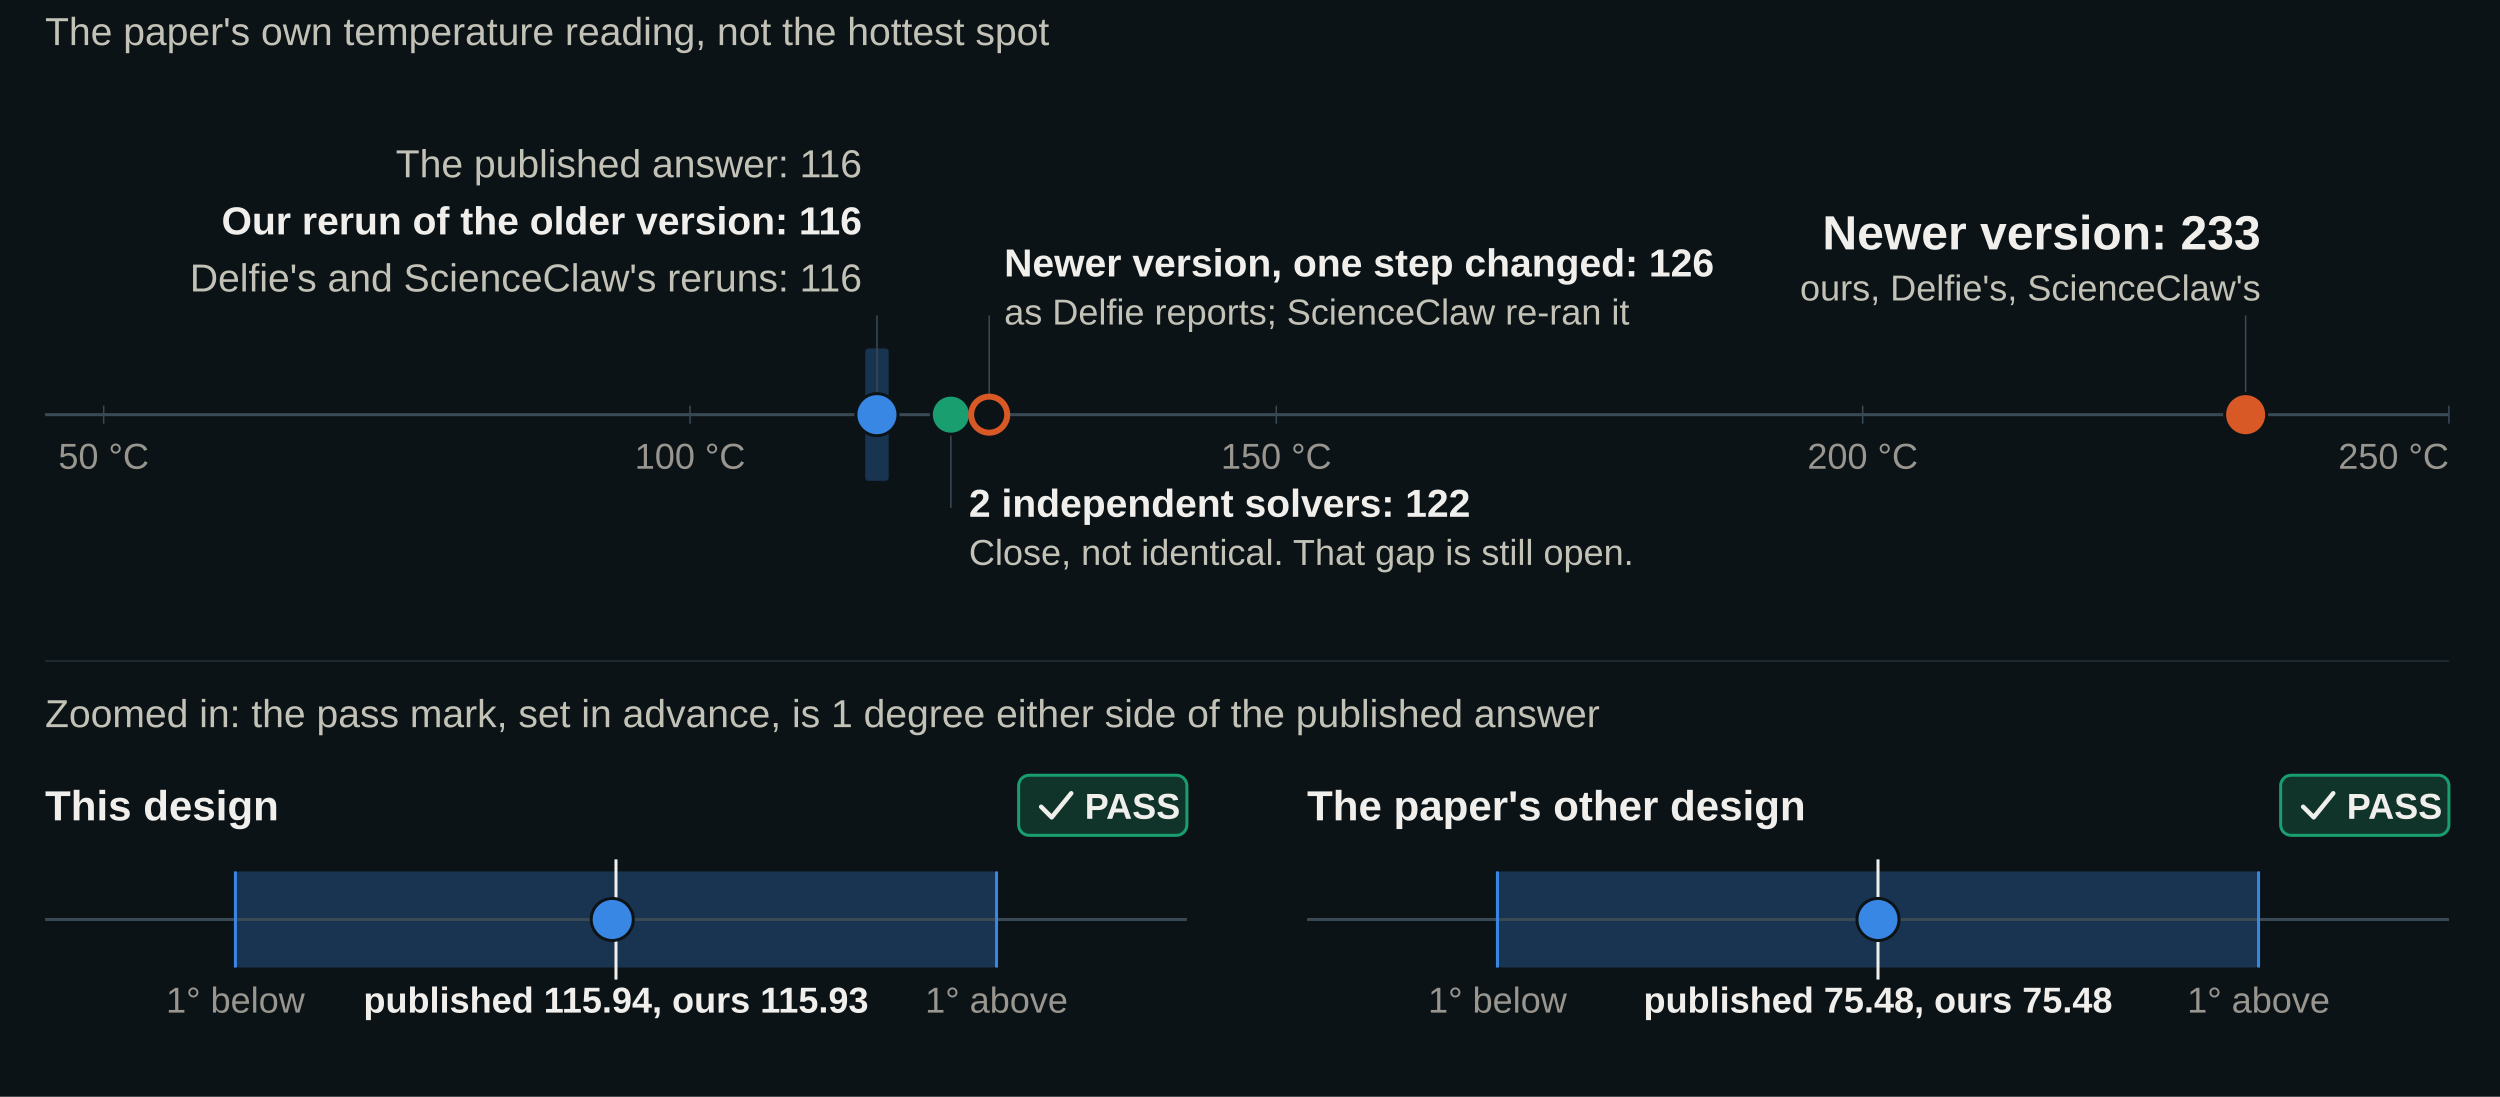
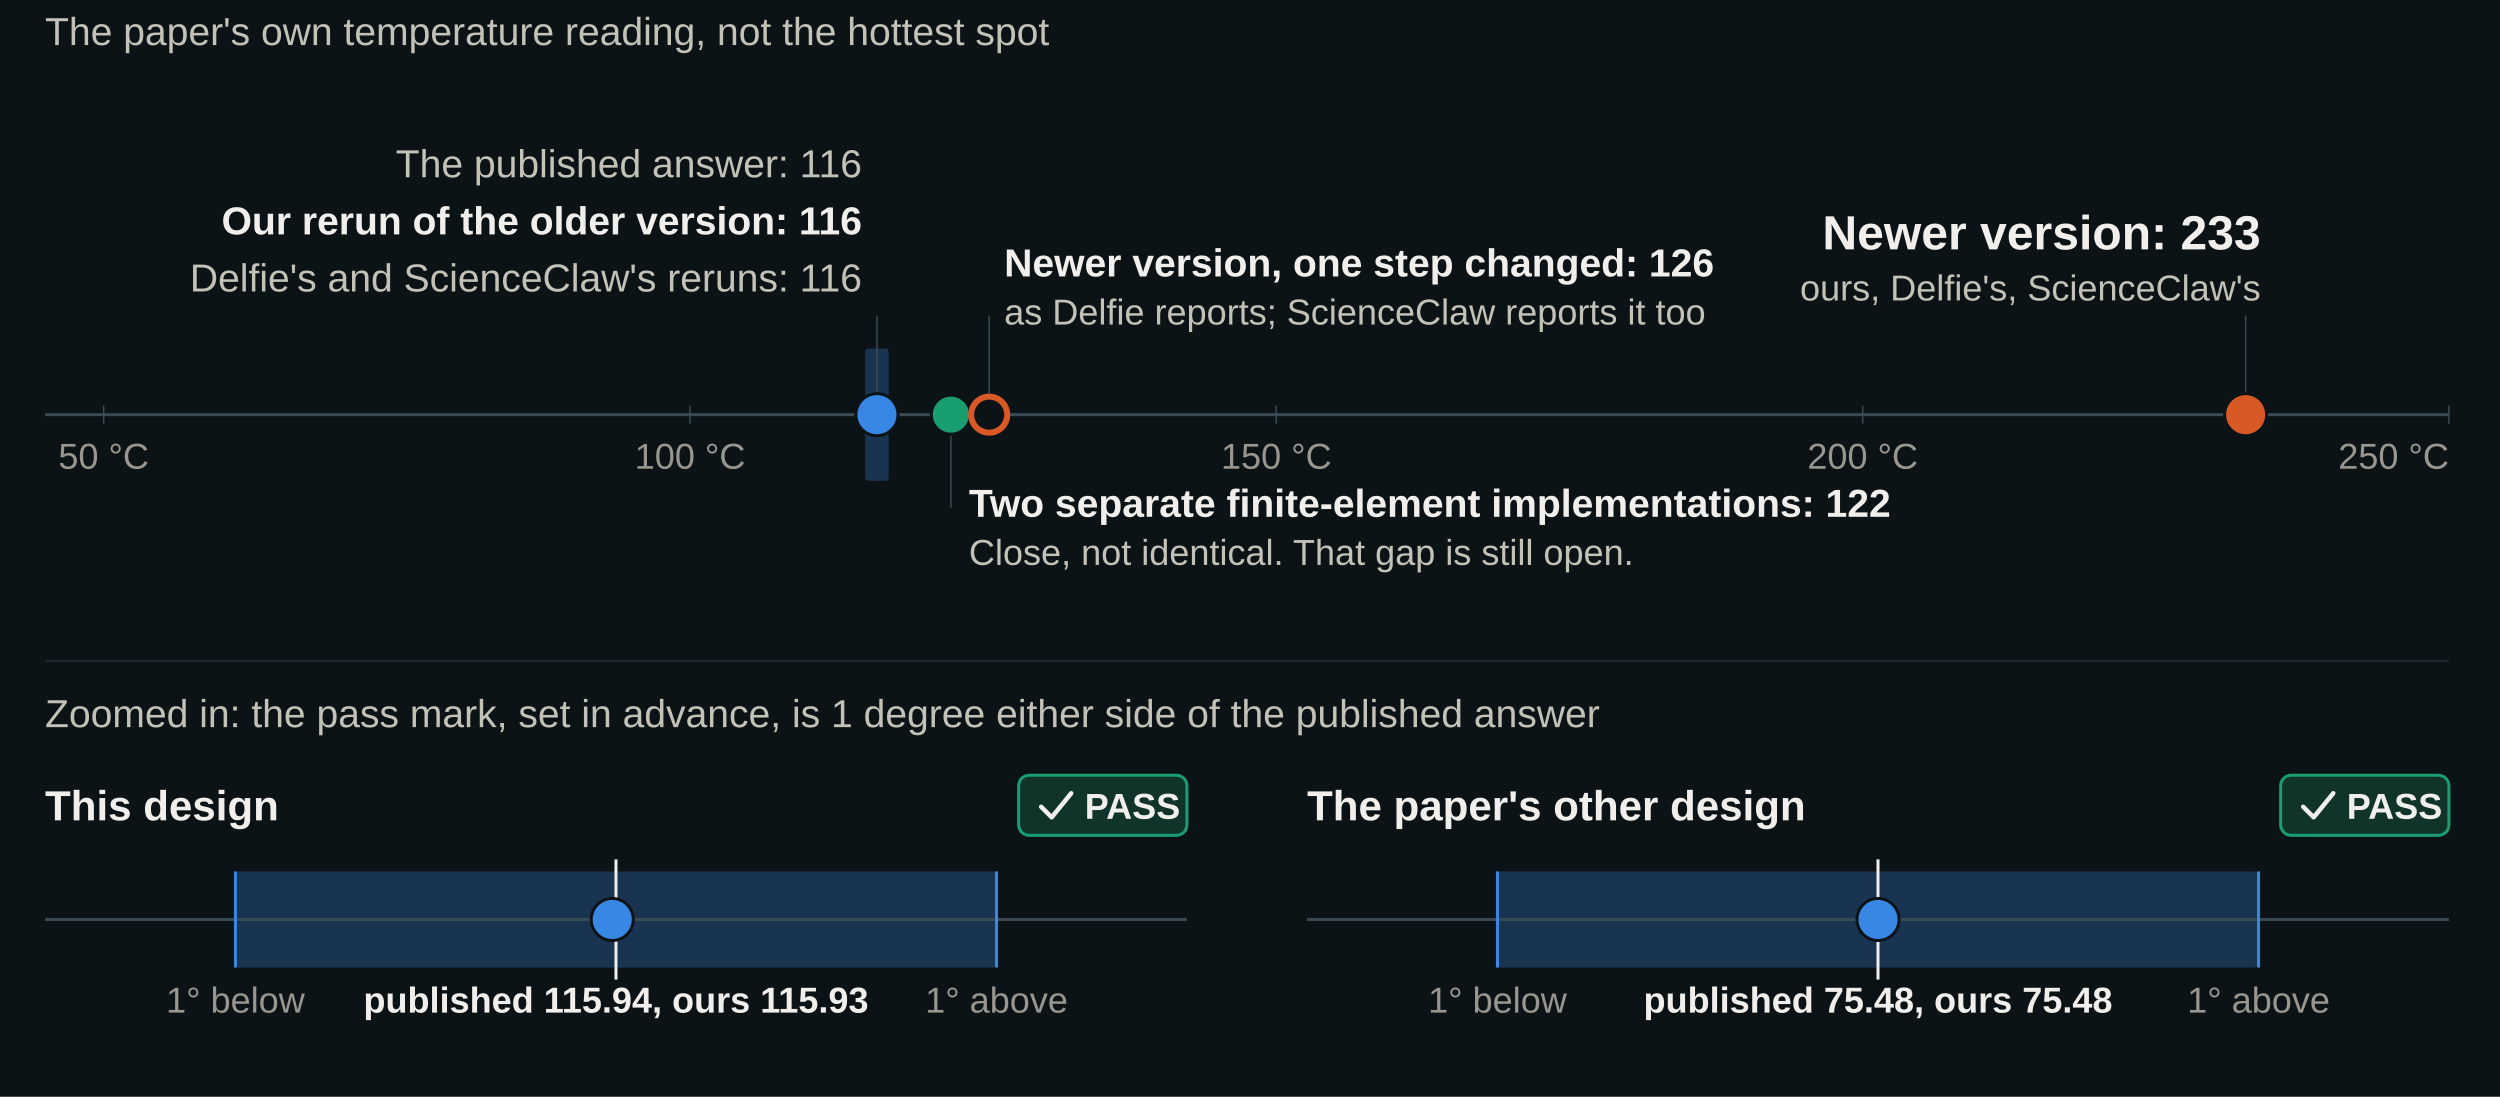
- <svg xmlns="http://www.w3.org/2000/svg" width="1664" height="730" viewBox="0 0 1664 730" role="img" aria-label="The paper's own temperature reading, not the hottest spot. One design, every answer on one line: the published answer, our rerun of the older version and the reruns by Delfie and ScienceClaw all read 116 degrees C, inside the pass mark set in advance. Two independent solvers read 122, close but not identical. The newer version reads 233, and with one step changed, as Delfie reports and ScienceClaw re-ran, it reads 126. Zoomed in, our rerun sits on the published answer for both published designs: 115.93 against 115.94, and 75.48 against 75.48, both within the 1 degree pass mark." font-family="'Segoe UI', system-ui, -apple-system, 'Helvetica Neue', Arial, sans-serif">
+ <svg xmlns="http://www.w3.org/2000/svg" width="1664" height="730" viewBox="0 0 1664 730" role="img" aria-label="The paper's own temperature reading, not the hottest spot. One design, every answer on one line: the published answer, our rerun of the older version and the reruns by Delfie and ScienceClaw all read 116 degrees C, inside the pass mark set in advance. Two separate finite-element implementations read 122, close but not identical. The newer version reads 233, and with one step changed, as Delfie reports, and ScienceClaw reports it too, it reads 126. Zoomed in, our rerun sits on the published answer for both published designs: 115.93 against 115.94, and 75.48 against 75.48, both within the 1 degree pass mark." font-family="'Segoe UI', system-ui, -apple-system, 'Helvetica Neue', Arial, sans-serif">
  <rect width="1664" height="730" fill="#0c1317" />
  <line x1="30.0" x2="1630.0" y1="276" y2="276" stroke="#3a4a55" stroke-width="2" />
  <line x1="69.0" x2="69.0" y1="270" y2="282" stroke="#3a4a55" />
  <text x="69.0" y="312.0" font-size="24" fill="#98968f" font-weight="400" text-anchor="middle">50 °C</text>
  <line x1="459.3" x2="459.3" y1="270" y2="282" stroke="#3a4a55" />
  <text x="459.3" y="312.0" font-size="24" fill="#98968f" font-weight="400" text-anchor="middle">100 °C</text>
  <line x1="849.5" x2="849.5" y1="270" y2="282" stroke="#3a4a55" />
  <text x="849.5" y="312.0" font-size="24" fill="#98968f" font-weight="400" text-anchor="middle">150 °C</text>
  <line x1="1239.8" x2="1239.8" y1="270" y2="282" stroke="#3a4a55" />
  <text x="1239.8" y="312.0" font-size="24" fill="#98968f" font-weight="400" text-anchor="middle">200 °C</text>
  <line x1="1630.0" x2="1630.0" y1="270" y2="282" stroke="#3a4a55" />
  <text x="1630.0" y="312.0" font-size="24" fill="#98968f" font-weight="400" text-anchor="end">250 °C</text>
  <rect x="575.9" y="232" width="15.6" height="88" rx="2" fill="#3987e5" opacity="0.28" />
  <line x1="583.7" x2="583.7" y1="276" y2="210" stroke="#3a4a55" />
  <text x="573.7" y="118.0" font-size="26" fill="#c3c2b7" font-weight="400" text-anchor="end">The published answer: 116</text>
  <text x="573.7" y="156.0" font-size="26" fill="#f0efec" font-weight="600" text-anchor="end">Our rerun of the older version: 116</text>
  <text x="573.7" y="194.0" font-size="26" fill="#c3c2b7" font-weight="400" text-anchor="end">Delfie's and ScienceClaw's reruns: 116</text>
  <circle cx="583.7" cy="276" r="14" fill="#3987e5" stroke="#0c1317" stroke-width="2" />
  <line x1="632.9" x2="632.9" y1="276" y2="338" stroke="#3a4a55" />
-   <text x="644.9" y="344.0" font-size="26" fill="#f0efec" font-weight="600" text-anchor="start">2 independent solvers: 122</text>
+   <text x="644.9" y="344.0" font-size="26" fill="#f0efec" font-weight="600" text-anchor="start">Two separate finite-element implementations: 122</text>
  <text x="644.9" y="376.0" font-size="24" fill="#c3c2b7" font-weight="400" text-anchor="start">Close, not identical. That gap is still open.</text>
  <circle cx="632.9" cy="276" r="13" fill="#199e70" stroke="#0c1317" stroke-width="2" />
  <line x1="658.4" x2="658.4" y1="276" y2="210" stroke="#3a4a55" />
  <text x="668.4" y="184.0" font-size="26" fill="#f0efec" font-weight="600" text-anchor="start">Newer version, one step changed: 126</text>
-   <text x="668.4" y="216.0" font-size="24" fill="#c3c2b7" font-weight="400" text-anchor="start">as Delfie reports; ScienceClaw re-ran it</text>
+   <text x="668.4" y="216.0" font-size="24" fill="#c3c2b7" font-weight="400" text-anchor="start">as Delfie reports; ScienceClaw reports it too</text>
  <circle cx="658.4" cy="276" r="12" fill="#0c1317" stroke="#d95926" stroke-width="4" />
  <line x1="1494.7" x2="1494.7" y1="276" y2="210" stroke="#3a4a55" />
  <text x="1504.7" y="166.0" font-size="32" fill="#f0efec" font-weight="700" text-anchor="end">Newer version: 233</text>
  <text x="1504.7" y="200.0" font-size="24" fill="#c3c2b7" font-weight="400" text-anchor="end">ours, Delfie's, ScienceClaw's</text>
  <circle cx="1494.7" cy="276" r="14" fill="#d95926" stroke="#0c1317" stroke-width="2" />
  <text x="30.0" y="30.0" font-size="26" fill="#c3c2b7" font-weight="400" text-anchor="start">The paper's own temperature reading, not the hottest spot</text>
  <line x1="30.0" x2="1630.0" y1="440" y2="440" stroke="#22303a" />
  <text x="30.0" y="484.0" font-size="26" fill="#c3c2b7" font-weight="400" text-anchor="start">Zoomed in: the pass mark, set in advance, is 1 degree either side of the published answer</text>
  <text x="30.0" y="546.0" font-size="28" fill="#f0efec" font-weight="700" text-anchor="start">This design</text>
  <rect x="678.0" y="516" width="112" height="40" rx="7" fill="#10332a" stroke="#199e70" stroke-width="2" />
  <polyline points="693.0,537 700.0,544 713.0,528" fill="none" stroke="#f0efec" stroke-width="3" stroke-linecap="round" stroke-linejoin="round" />
  <text x="722.0" y="545.0" font-size="24" fill="#f0efec" font-weight="700" text-anchor="start">PASS</text>
  <rect x="156.7" y="580" width="506.7" height="64" rx="3" fill="#3987e5" opacity="0.28" />
  <line x1="30.0" x2="790.0" y1="612" y2="612" stroke="#3a4a55" stroke-width="2" />
  <line x1="156.7" x2="156.7" y1="580" y2="644" stroke="#3987e5" stroke-width="2" />
  <text x="156.7" y="674.0" font-size="24" fill="#98968f" font-weight="400" text-anchor="middle">1° below</text>
  <line x1="663.3" x2="663.3" y1="580" y2="644" stroke="#3987e5" stroke-width="2" />
  <text x="663.3" y="674.0" font-size="24" fill="#98968f" font-weight="400" text-anchor="middle">1° above</text>
  <line x1="410.0" x2="410.0" y1="572" y2="652" stroke="#f0efec" stroke-width="2" />
  <circle cx="407.5" cy="612" r="14" fill="#3987e5" stroke="#0c1317" stroke-width="2" />
  <text x="410.0" y="674.0" font-size="24" fill="#f0efec" font-weight="600" text-anchor="middle">published 115.94, ours 115.93</text>
  <text x="870.0" y="546.0" font-size="28" fill="#f0efec" font-weight="700" text-anchor="start">The paper's other design</text>
  <rect x="1518.0" y="516" width="112" height="40" rx="7" fill="#10332a" stroke="#199e70" stroke-width="2" />
  <polyline points="1533.0,537 1540.0,544 1553.0,528" fill="none" stroke="#f0efec" stroke-width="3" stroke-linecap="round" stroke-linejoin="round" />
  <text x="1562.0" y="545.0" font-size="24" fill="#f0efec" font-weight="700" text-anchor="start">PASS</text>
  <rect x="996.7" y="580" width="506.7" height="64" rx="3" fill="#3987e5" opacity="0.28" />
  <line x1="870.0" x2="1630.0" y1="612" y2="612" stroke="#3a4a55" stroke-width="2" />
  <line x1="996.7" x2="996.7" y1="580" y2="644" stroke="#3987e5" stroke-width="2" />
  <text x="996.7" y="674.0" font-size="24" fill="#98968f" font-weight="400" text-anchor="middle">1° below</text>
  <line x1="1503.3" x2="1503.3" y1="580" y2="644" stroke="#3987e5" stroke-width="2" />
  <text x="1503.3" y="674.0" font-size="24" fill="#98968f" font-weight="400" text-anchor="middle">1° above</text>
  <line x1="1250.0" x2="1250.0" y1="572" y2="652" stroke="#f0efec" stroke-width="2" />
  <circle cx="1250.0" cy="612" r="14" fill="#3987e5" stroke="#0c1317" stroke-width="2" />
  <text x="1250.0" y="674.0" font-size="24" fill="#f0efec" font-weight="600" text-anchor="middle">published 75.48, ours 75.48</text>
</svg>
